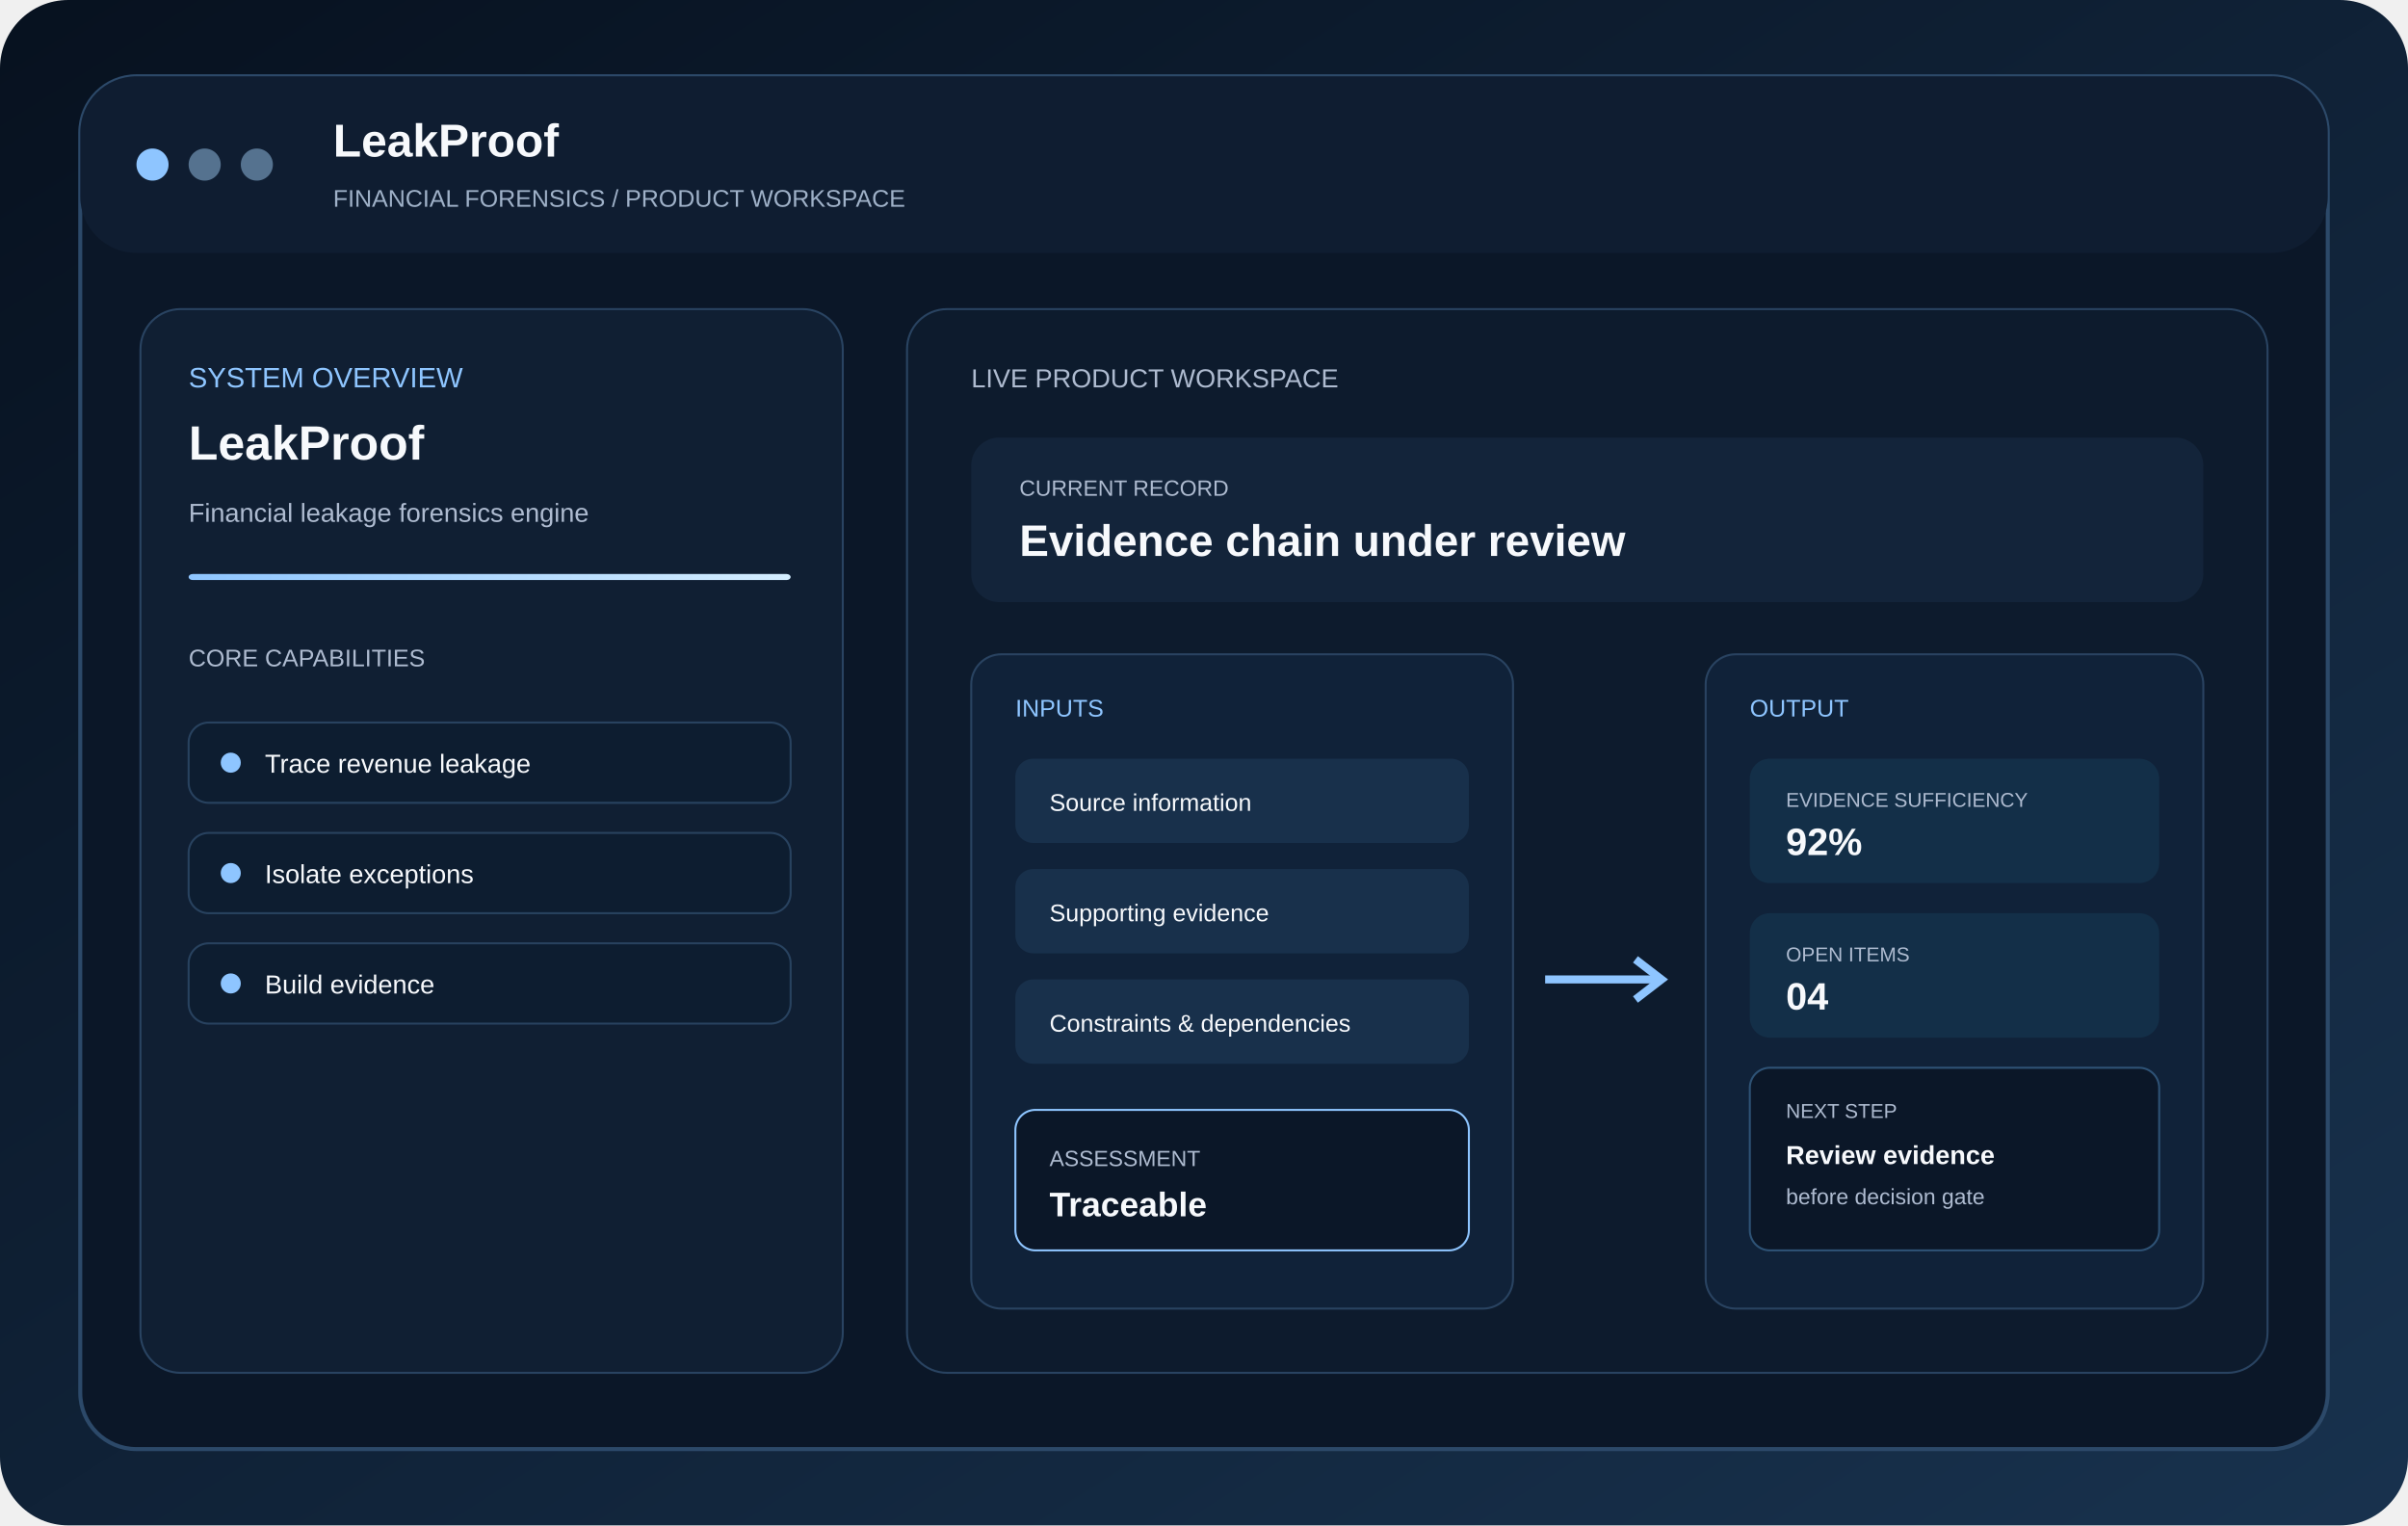
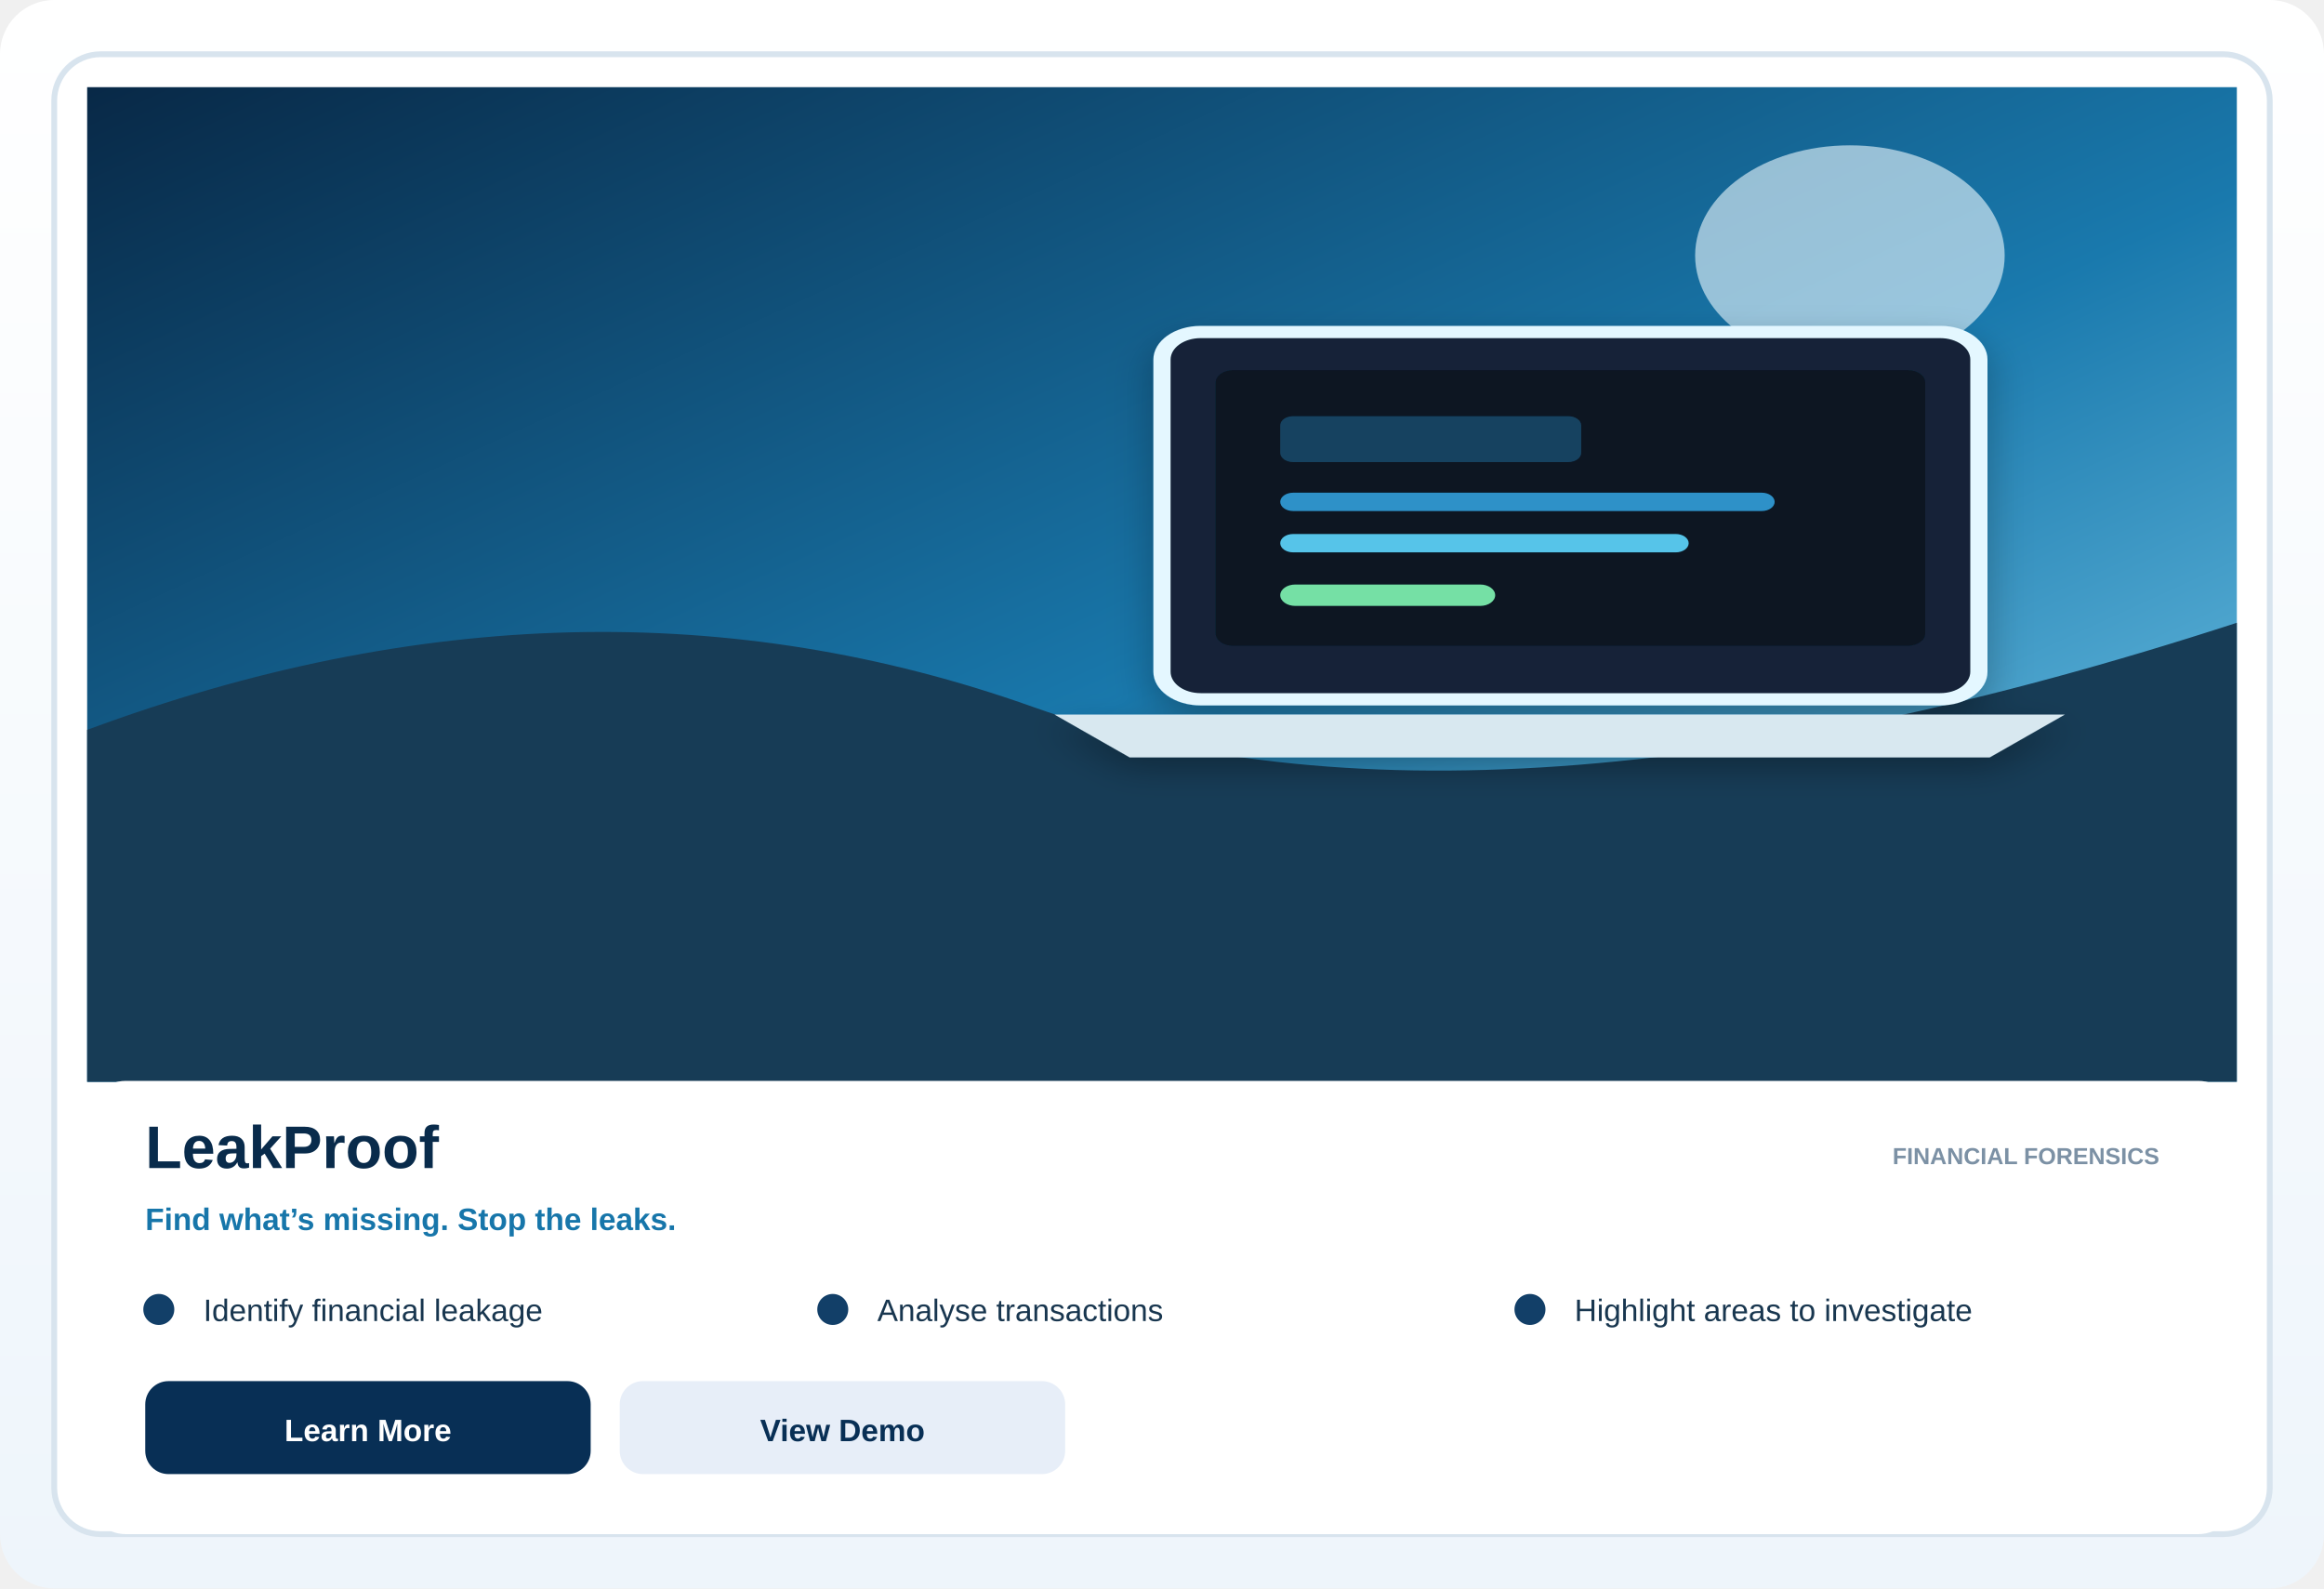
- <svg xmlns="http://www.w3.org/2000/svg" viewBox="0 0 1200 760" role="img" aria-label="LeakProof professional product visual">
+ <svg xmlns="http://www.w3.org/2000/svg" viewBox="0 0 1200 820" role="img" aria-label="LeakProof product image">
  <defs>
-     <linearGradient id="b" x1="0" y1="0" x2="1" y2="1">
-       <stop stop-color="#07111f" />
-       <stop offset="1" stop-color="#18324e" />
-     </linearGradient>
-     <linearGradient id="a">
-       <stop stop-color="#8ec5ff" />
-       <stop offset="1" stop-color="#d4edff" />
+     <linearGradient id="page" x1="0" y1="0" x2="0" y2="1">
+       <stop stop-color="#ffffff" />
+       <stop offset="1" stop-color="#eef5fb" />
    </linearGradient>
  </defs>
-   <rect width="1200" height="760" rx="34" fill="url(#b)" />
-   <rect x="40" y="38" width="1120" height="684" rx="28" fill="#0b1728" stroke="#2c4969" stroke-width="2" />
-   <rect x="40" y="38" width="1120" height="88" rx="28" fill="#0f1d31" />
-   <circle cx="76" cy="82" r="8" fill="#8ec5ff" />
-   <circle cx="102" cy="82" r="8" fill="#55728f" />
-   <circle cx="128" cy="82" r="8" fill="#55728f" />
-   <text x="166" y="78" font-family="Arial,sans-serif" font-size="23" font-weight="700" fill="#f7f9fc">LeakProof</text>
-   <text x="166" y="103" font-family="Arial,sans-serif" font-size="12" fill="#9fb1c8">FINANCIAL FORENSICS  /  PRODUCT WORKSPACE</text>
-   <rect x="70" y="154" width="350" height="530" rx="20" fill="#101f33" stroke="#294361" />
-   <text x="94" y="193" font-family="Arial,sans-serif" font-size="14" fill="#8ec5ff">SYSTEM OVERVIEW</text>
-   <text x="94" y="229" font-family="Arial,sans-serif" font-size="24" font-weight="700" fill="#f7f9fc">LeakProof</text>
-   <text x="94" y="260" font-family="Arial,sans-serif" font-size="13" fill="#aebbd0">Financial leakage forensics engine</text>
-   <rect x="94" y="286" width="300" height="3" rx="2" fill="url(#a)" />
-   <text x="94" y="332" font-family="Arial,sans-serif" font-size="12" fill="#aebbd0">CORE CAPABILITIES</text>
-   <g transform="translate(94 360)">
-     <rect width="300" height="40" rx="10" fill="#0d1d30" stroke="#28425f" />
-     <circle cx="21" cy="20" r="5" fill="#8ec5ff" />
-     <text x="38" y="25" font-family="Arial,sans-serif" font-size="13" fill="#f7f9fc">Trace revenue leakage</text>
+   <rect width="1200" height="820" rx="28" fill="url(#page)" />
+   <rect x="28" y="28" width="1144" height="764" rx="24" fill="#fff" stroke="#d8e4ee" stroke-width="3" />
+   <g transform="translate(45 45) scale(1.11 .79)">
+     <defs>
+       <linearGradient id="sky" x1="0" y1="0" x2="1" y2="1">
+         <stop stop-color="#082846" />
+         <stop offset=".55" stop-color="#1979ad" />
+         <stop offset="1" stop-color="#83d2f0" />
+       </linearGradient>
+       <filter id="sh">
+         <feDropShadow dx="0" dy="8" stdDeviation="10" flood-opacity=".28" />
+       </filter>
+     </defs>
+     <rect width="1000" height="650" fill="url(#sky)" />
+     <circle cx="820" cy="110" r="72" fill="#eefaff" opacity=".6" />
+     <path d="M0 420Q230 300 440 405T1000 350V650H0Z" fill="#173c56" />
+     <g filter="url(#sh)">
+       <rect x="500" y="160" width="380" height="240" rx="18" fill="#122438" stroke="#e4f7ff" stroke-width="8" />
+       <rect x="525" y="185" width="330" height="180" rx="8" fill="#071522" />
+       <rect x="555" y="215" width="140" height="30" rx="6" fill="#194361" />
+       <rect x="555" y="265" width="230" height="12" rx="6" fill="#2d91c8" />
+       <rect x="555" y="292" width="190" height="12" rx="6" fill="#56c4e9" />
+       <rect x="555" y="325" width="100" height="14" rx="7" fill="#75e0a5" />
+       <path d="M450 410h470l-35 28H485Z" fill="#d8e8f0" />
+     </g>
  </g>
-   <g transform="translate(94 415)">
-     <rect width="300" height="40" rx="10" fill="#0d1d30" stroke="#28425f" />
-     <circle cx="21" cy="20" r="5" fill="#8ec5ff" />
-     <text x="38" y="25" font-family="Arial,sans-serif" font-size="13" fill="#f7f9fc">Isolate exceptions</text>
+   <rect x="45" y="558" width="1110" height="234" rx="20" fill="#fff" />
+   <text x="75" y="603" font-family="Arial,sans-serif" font-size="31" font-weight="700" fill="#092b4b">LeakProof</text>
+   <text x="75" y="635" font-family="Arial,sans-serif" font-size="16" font-weight="700" fill="#1776aa">Find what’s missing. Stop the leaks.</text>
+   <g font-family="Arial,sans-serif" font-size="16" fill="#18364f">
+     <circle cx="82" cy="676" r="8" fill="#123f68" />
+     <text x="105" y="682">Identify financial leakage</text>
+     <circle cx="430" cy="676" r="8" fill="#123f68" />
+     <text x="453" y="682">Analyse transactions</text>
+     <circle cx="790" cy="676" r="8" fill="#123f68" />
+     <text x="813" y="682">Highlight areas to investigate</text>
  </g>
-   <g transform="translate(94 470)">
-     <rect width="300" height="40" rx="10" fill="#0d1d30" stroke="#28425f" />
-     <circle cx="21" cy="20" r="5" fill="#8ec5ff" />
-     <text x="38" y="25" font-family="Arial,sans-serif" font-size="13" fill="#f7f9fc">Build evidence</text>
-   </g>
-   <rect x="452" y="154" width="678" height="530" rx="20" fill="#0d1b2d" stroke="#294361" />
-   <text x="484" y="193" font-family="Arial,sans-serif" font-size="13" fill="#aebbd0">LIVE PRODUCT WORKSPACE</text>
-   <rect x="484" y="218" width="614" height="82" rx="14" fill="#13243a" />
-   <text x="508" y="247" font-family="Arial,sans-serif" font-size="11" fill="#aebbd0">CURRENT RECORD</text>
-   <text x="508" y="277" font-family="Arial,sans-serif" font-size="22" font-weight="700" fill="#f7f9fc">Evidence chain under review</text>
-   <rect x="484" y="326" width="270" height="326" rx="15" fill="#102239" stroke="#294361" />
-   <text x="506" y="357" font-family="Arial,sans-serif" font-size="12" fill="#8ec5ff">INPUTS</text>
-   <rect x="506" y="378" width="226" height="42" rx="9" fill="#18304b" />
-   <text x="523" y="404" font-family="Arial,sans-serif" font-size="12" fill="#f7f9fc">Source information</text>
-   <rect x="506" y="433" width="226" height="42" rx="9" fill="#18304b" />
-   <text x="523" y="459" font-family="Arial,sans-serif" font-size="12" fill="#f7f9fc">Supporting evidence</text>
-   <rect x="506" y="488" width="226" height="42" rx="9" fill="#18304b" />
-   <text x="523" y="514" font-family="Arial,sans-serif" font-size="12" fill="#f7f9fc">Constraints &amp; dependencies</text>
-   <rect x="506" y="553" width="226" height="70" rx="10" fill="#0b1728" stroke="#8ec5ff" />
-   <text x="523" y="581" font-family="Arial,sans-serif" font-size="11" fill="#aebbd0">ASSESSMENT</text>
-   <text x="523" y="606" font-family="Arial,sans-serif" font-size="17" font-weight="700" fill="#f7f9fc">Traceable</text>
-   <path d="M770 488h55" stroke="#8ec5ff" stroke-width="4" />
-   <path d="M815 478l13 10-13 10" fill="none" stroke="#8ec5ff" stroke-width="4" />
-   <rect x="850" y="326" width="248" height="326" rx="15" fill="#102239" stroke="#294361" />
-   <text x="872" y="357" font-family="Arial,sans-serif" font-size="12" fill="#8ec5ff">OUTPUT</text>
-   <rect x="872" y="378" width="204" height="62" rx="10" fill="#132f48" />
-   <text x="890" y="402" font-family="Arial,sans-serif" font-size="10" fill="#aebbd0">EVIDENCE SUFFICIENCY</text>
-   <text x="890" y="426" font-family="Arial,sans-serif" font-size="19" font-weight="700" fill="#f7f9fc">92%</text>
-   <rect x="872" y="455" width="204" height="62" rx="10" fill="#132f48" />
-   <text x="890" y="479" font-family="Arial,sans-serif" font-size="10" fill="#aebbd0">OPEN ITEMS</text>
-   <text x="890" y="503" font-family="Arial,sans-serif" font-size="19" font-weight="700" fill="#f7f9fc">04</text>
-   <rect x="872" y="532" width="204" height="91" rx="10" fill="#0b1728" stroke="#2e5275" />
-   <text x="890" y="557" font-family="Arial,sans-serif" font-size="10" fill="#aebbd0">NEXT STEP</text>
-   <text x="890" y="580" font-family="Arial,sans-serif" font-size="13" font-weight="700" fill="#f7f9fc">Review evidence</text>
-   <text x="890" y="600" font-family="Arial,sans-serif" font-size="11" fill="#aebbd0">before decision gate</text>
+   <rect x="75" y="713" width="230" height="48" rx="12" fill="#082f55" />
+   <text x="190" y="744" text-anchor="middle" font-family="Arial,sans-serif" font-size="16" font-weight="700" fill="#fff">Learn More</text>
+   <rect x="320" y="713" width="230" height="48" rx="12" fill="#e7eef8" />
+   <text x="435" y="744" text-anchor="middle" font-family="Arial,sans-serif" font-size="16" font-weight="700" fill="#082f55">View Demo</text>
+   <text x="1115" y="601" text-anchor="end" font-family="Arial,sans-serif" font-size="12" font-weight="700" fill="#7c91a5">FINANCIAL FORENSICS</text>
</svg>
